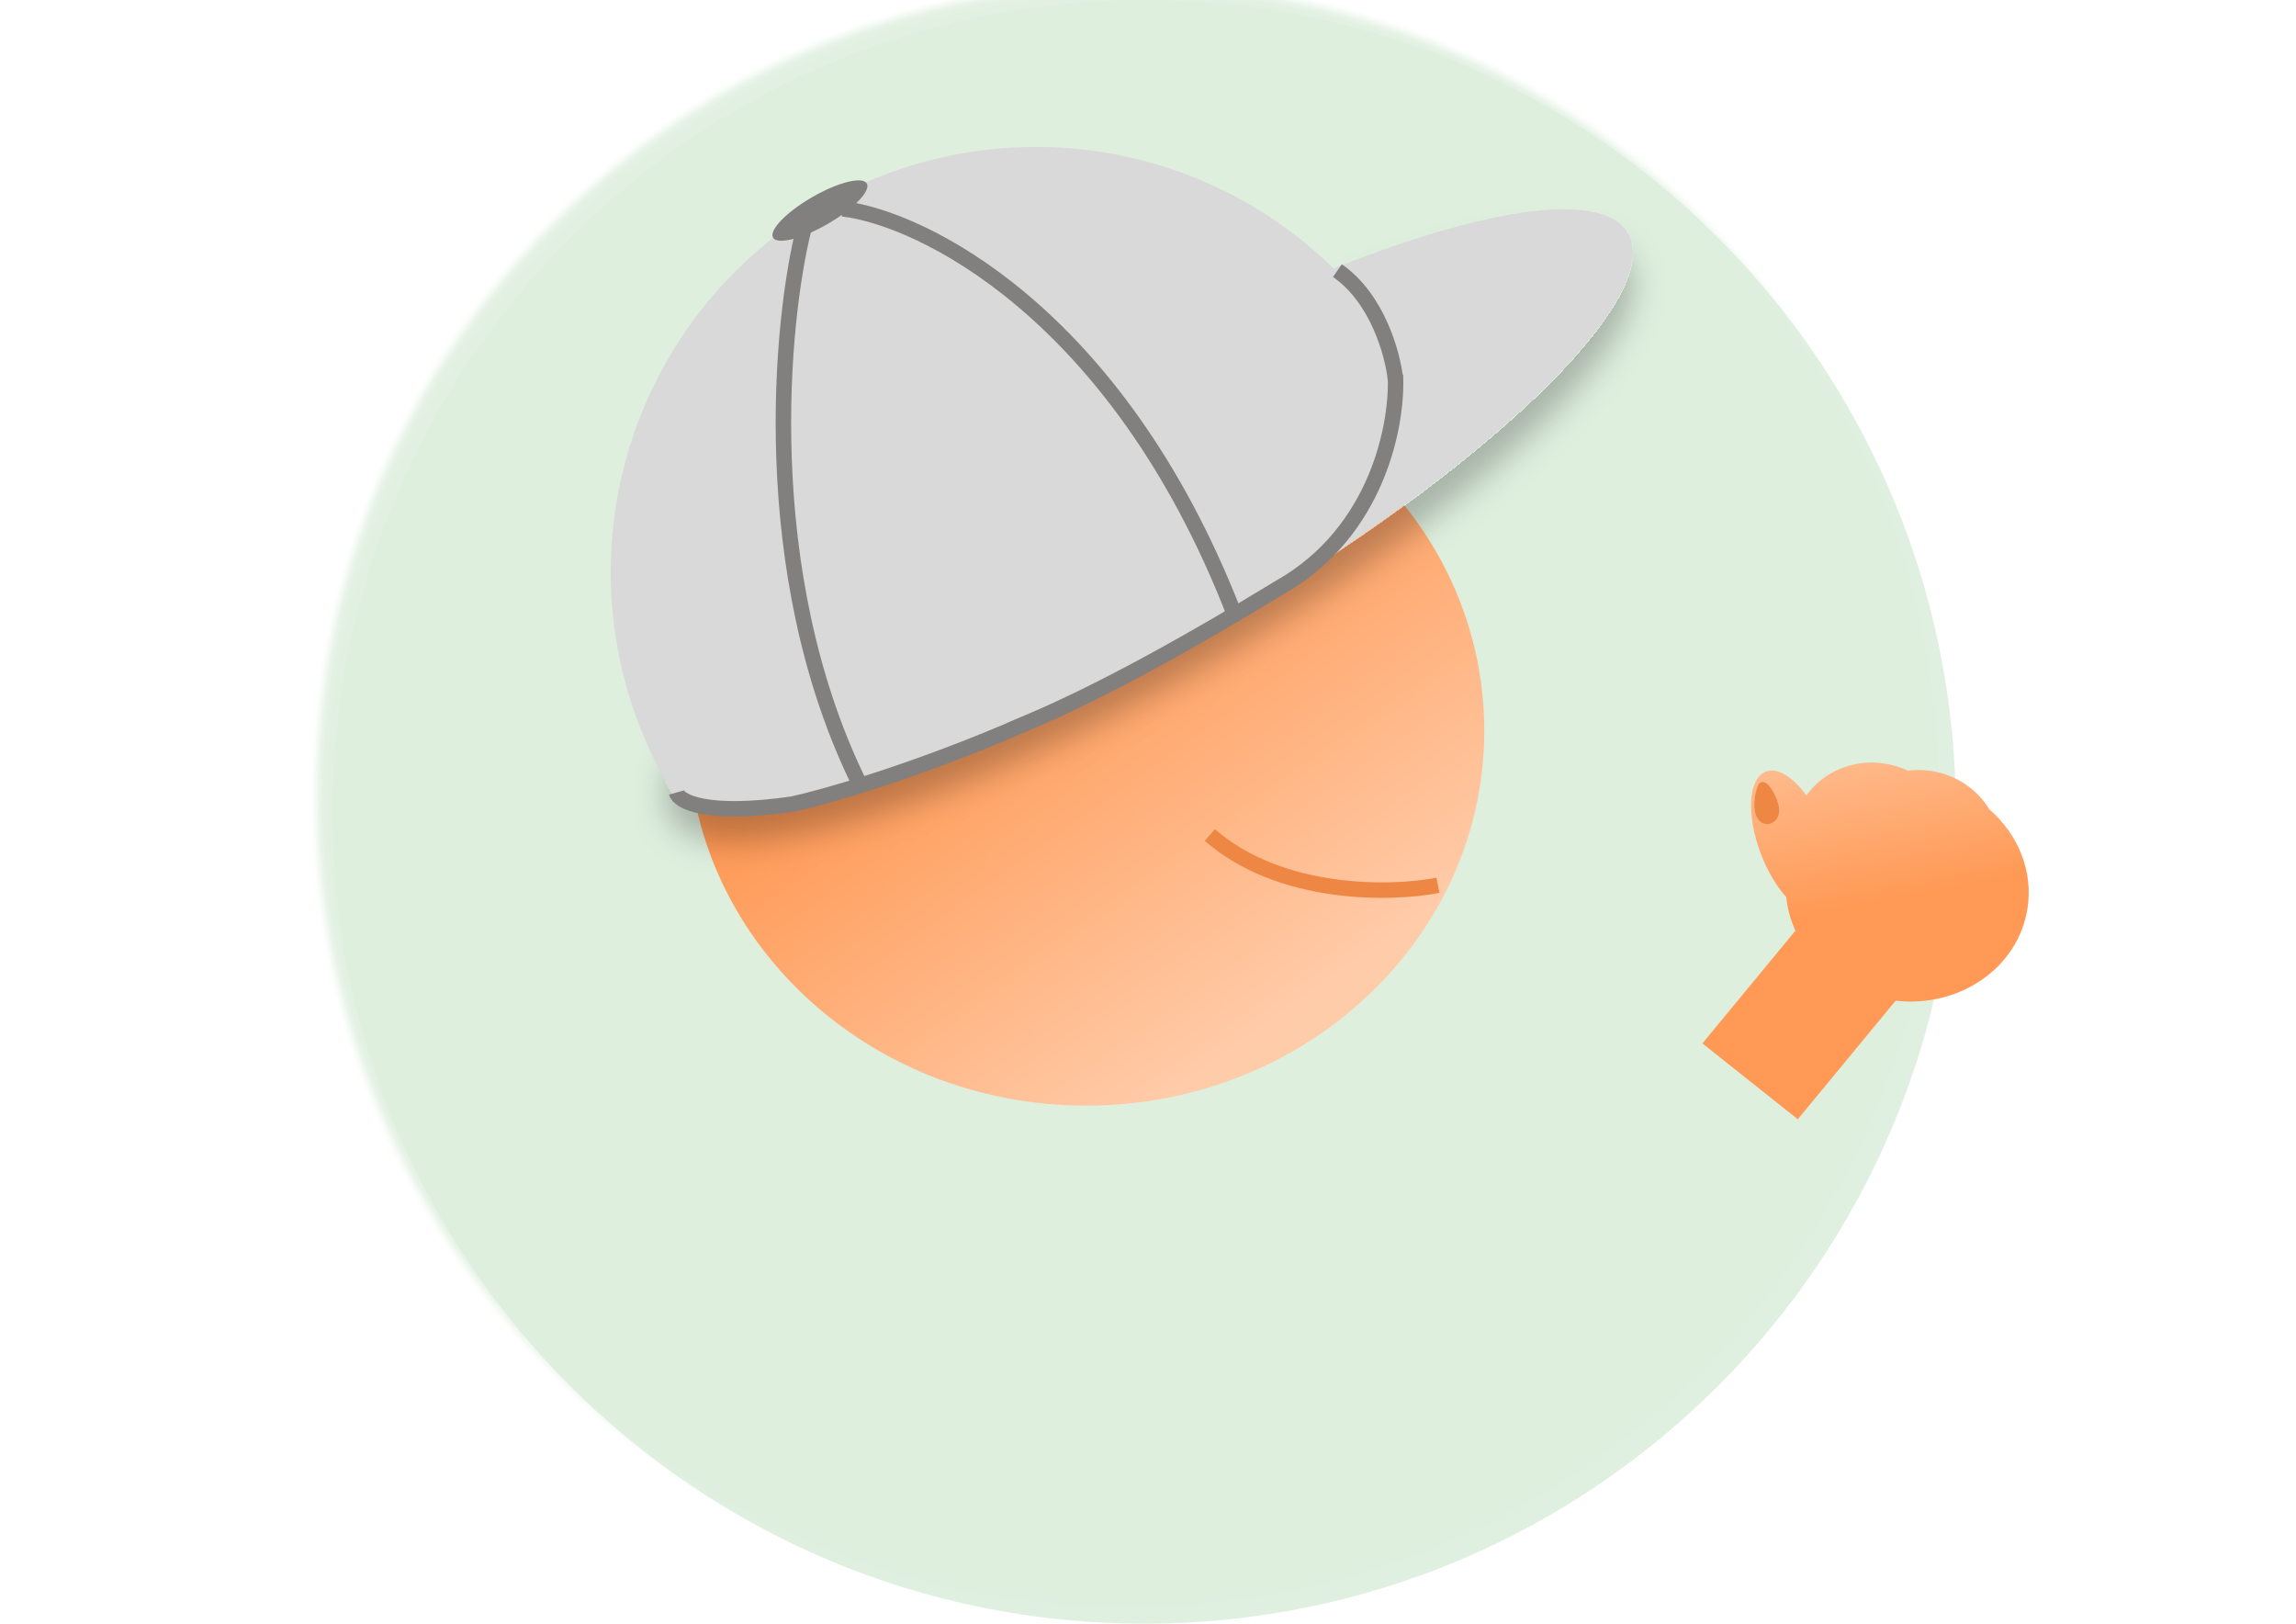
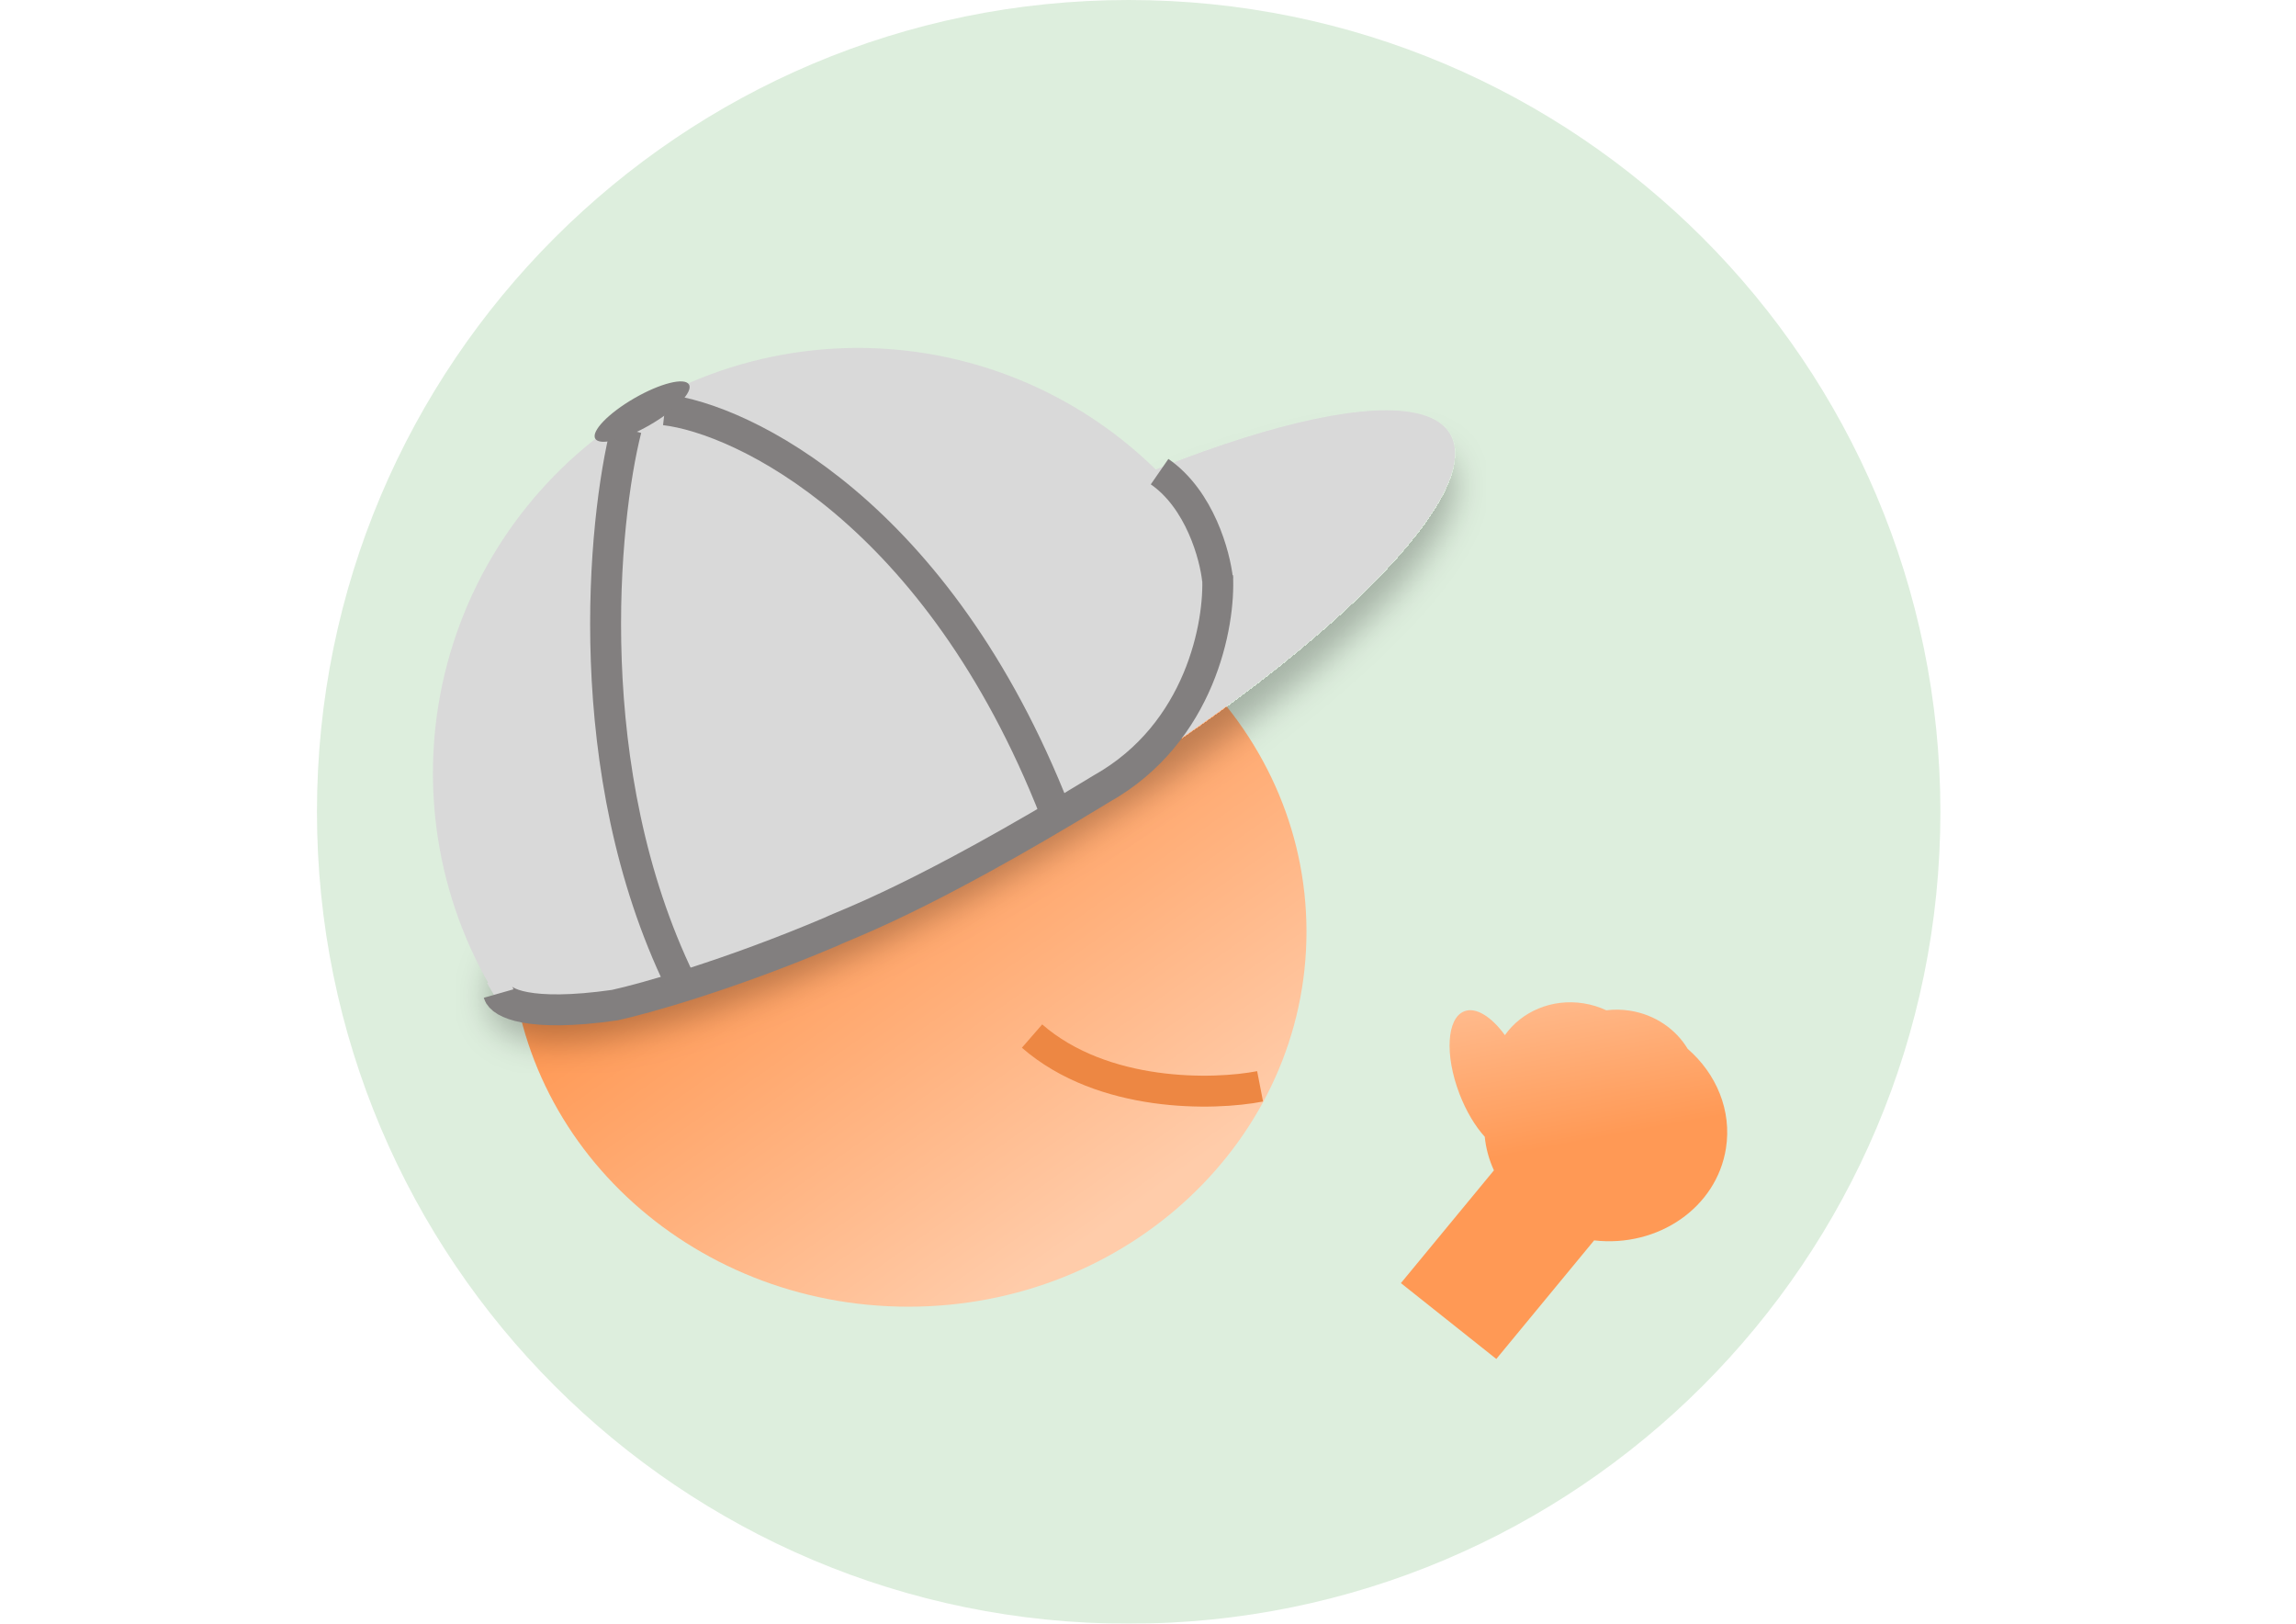
<svg xmlns="http://www.w3.org/2000/svg" width="297" height="210" viewBox="0 0 297 210" fill="none">
-   <circle id="background-circle" cx="148" cy="105" r="105" fill="#DEDE" filter="url(#shadow)" stroke-width="0" />
-   <filter id="shadow">
-     <feDropShadow dx="-2" dy="-2" stdDeviation="0.5" flood-color="#DEDE" flood-opacity="1" />
-   </filter>
-   <ellipse cx="140.5" cy="94.5" rx="51.5" ry="48.5" fill="url(#paint0_linear_9_2)" />
-   <path d="M186 114.5C180 115.667 165.7 116 156.5 108" stroke="#ED8743" stroke-width="2" />
-   <g filter="url(#filter0_d_9_2)">
-     <ellipse cx="148.671" cy="65.905" rx="71.5" ry="17.5" transform="rotate(-30 148.671 65.9054)" fill="#D9D9D9" />
+   <mask id="mask0_9_2" style="mask-type:alpha" maskUnits="userSpaceOnUse" x="41" y="0" width="210" height="210">
+     <circle cx="146" cy="105" r="105" fill="#DDEEDD" />
+   </mask>
+   <g mask="url(#mask0_9_2)">
+     <rect width="297" height="210" fill="#DDEEDD" />
+     <ellipse cx="117.5" cy="120.5" rx="51.5" ry="48.5" fill="url(#paint0_linear_9_2)" />
+     <path d="M163 140.5C157 141.667 142.7 142 133.5 134" stroke="#ED8743" stroke-width="4" />
+     <g filter="url(#filter0_d_9_2)">
+       <ellipse cx="125.671" cy="91.905" rx="71.5" ry="17.5" transform="rotate(-30 125.671 91.9054)" fill="#D9D9D9" />
+     </g>
+     <path d="M158.631 72.5C151.338 59.867 139.325 50.65 125.235 46.874C111.145 43.099 96.133 45.075 83.5 52.369C70.867 59.662 61.65 71.675 57.874 85.765C54.099 99.855 56.075 114.867 63.369 127.5L111 100L158.631 72.5Z" fill="#D9D9D9" />
+     <path d="M63.5 128L157.5 73.5" stroke="#D9D9D9" stroke-width="2" />
+     <path d="M157.5 74.5C157.833 80.667 155.3 94.8 142.5 102C118.9 116.4 109.5 119.5 107.5 120.5C94.3 126.1 83.333 129.167 79.5 130C68.3 131.6 64.833 129.667 64.5 128.5" stroke="#827F7F" stroke-width="4" />
+     <path d="M157.5 75C157.167 71.833 155.2 64.6 150 61" stroke="#827F7F" stroke-width="4" />
+     <path d="M86 53C96 54.167 121.3 66.2 136.5 105" stroke="#827F7F" stroke-width="4" />
+     <path d="M81 55.5C78 67.333 74.8 99.8 88 127" stroke="#827F7F" stroke-width="4" />
+     <ellipse cx="83.062" cy="53.232" rx="7" ry="2" transform="rotate(-30 83.0622 53.2321)" fill="#827F7F" />
+     <path fill-rule="evenodd" clip-rule="evenodd" d="M192.06 147.023C190.83 145.668 189.661 143.741 188.792 141.478C186.862 136.45 187.143 131.665 189.419 130.792C190.925 130.214 192.926 131.491 194.667 133.878C196.814 130.838 200.725 129.113 204.841 129.765C205.888 129.931 206.875 130.239 207.783 130.665C208.779 130.541 209.813 130.553 210.861 130.719C214.118 131.234 216.793 133.126 218.314 135.655C222.021 138.872 224.037 143.625 223.26 148.529C222.05 156.171 214.504 161.369 206.208 160.425L193.555 175.76L181.214 165.95L193.246 151.367C192.618 149.997 192.211 148.534 192.06 147.023Z" fill="url(#paint1_linear_9_2)" />
  </g>
-   <path d="M181.631 46.5C174.338 33.867 162.325 24.649 148.235 20.874C134.145 17.099 119.133 19.075 106.5 26.369C93.867 33.662 84.65 45.675 80.874 59.765C77.099 73.855 79.075 88.867 86.369 101.5L134 74L181.631 46.5Z" fill="#D9D9D9" />
-   <path d="M86.5 102L180.5 47.5" stroke="#D9D9D9" stroke-width="2" />
-   <path d="M180.5 48.5C180.833 54.667 178.3 68.8 165.5 76C141.9 90.4 132.5 93.5 130.5 94.5C117.3 100.1 106.333 103.167 102.5 104C91.3 105.6 87.833 103.667 87.5 102.5" stroke="#827F7F" stroke-width="2" />
-   <path d="M180.5 49C180.167 45.833 178.2 38.6 173 35" stroke="#827F7F" stroke-width="2" />
-   <path d="M109 27C119 28.167 144.3 40.2 159.5 79" stroke="#827F7F" stroke-width="2" />
-   <path d="M104 29.5C101 41.333 97.8 73.8 111 101" stroke="#827F7F" stroke-width="2" />
-   <ellipse cx="106.062" cy="27.232" rx="7" ry="2" transform="rotate(-30 106.062 27.232)" fill="#827F7F" />
-   <path fill-rule="evenodd" clip-rule="evenodd" d="M231.06 116.023C229.83 114.668 228.661 112.741 227.792 110.478C225.862 105.45 226.143 100.665 228.419 99.792C229.925 99.214 231.926 100.491 233.667 102.878C235.814 99.838 239.725 98.113 243.841 98.765C244.888 98.931 245.875 99.239 246.783 99.665C247.779 99.541 248.813 99.553 249.861 99.719C253.118 100.234 255.793 102.126 257.314 104.655C261.021 107.872 263.037 112.625 262.26 117.529C261.05 125.171 253.504 130.369 245.208 129.425L232.555 144.76L220.214 134.95L232.246 120.367C231.618 118.997 231.211 117.534 231.06 116.023Z" fill="url(#paint1_linear_9_2)" />
-   <path d="M229.462 105.932C230.39 105.032 229.635 103.269 228.866 102.067C228.548 101.569 227.943 101.093 227.677 101.621C227.556 101.861 227.454 102.193 227.368 102.563C227.037 103.992 227.053 106.148 228.508 106.33C228.801 106.367 229.122 106.261 229.462 105.932Z" fill="#ED8743" stroke="#ED8743" stroke-width="0.5" />
  <defs>
-     <filter id="filter0_d_9_2" x="82.127" y="27.066" width="133.088" height="85.68" filterUnits="userSpaceOnUse" color-interpolation-filters="sRGB">
+     <filter id="filter0_d_9_2" x="59.127" y="53.066" width="133.088" height="85.68" filterUnits="userSpaceOnUse" color-interpolation-filters="sRGB">
      <feFlood flood-opacity="0" result="BackgroundImageFix" />
      <feColorMatrix in="SourceAlpha" type="matrix" values="0 0 0 0 0 0 0 0 0 0 0 0 0 0 0 0 0 0 127 0" result="hardAlpha" />
      <feOffset dy="4" />
      <feGaussianBlur stdDeviation="2" />
      <feComposite in2="hardAlpha" operator="out" />
      <feColorMatrix type="matrix" values="0 0 0 0 0 0 0 0 0 0 0 0 0 0 0 0 0 0 0.25 0" />
      <feBlend mode="normal" in2="BackgroundImageFix" result="effect1_dropShadow_9_2" />
      <feBlend mode="normal" in="SourceGraphic" in2="effect1_dropShadow_9_2" result="shape" />
    </filter>
-     <linearGradient id="paint0_linear_9_2" x1="179.343" y1="123.271" x2="143.42" y2="72.697" gradientUnits="userSpaceOnUse">
+     <linearGradient id="paint0_linear_9_2" x1="156.343" y1="149.271" x2="120.42" y2="98.697" gradientUnits="userSpaceOnUse">
      <stop stop-color="#FFCCAA" />
      <stop offset="1" stop-color="#FF9955" />
    </linearGradient>
-     <linearGradient id="paint1_linear_9_2" x1="232.427" y1="88.359" x2="237.864" y2="117.72" gradientUnits="userSpaceOnUse">
+     <linearGradient id="paint1_linear_9_2" x1="193.427" y1="119.359" x2="198.864" y2="148.72" gradientUnits="userSpaceOnUse">
      <stop stop-color="#FFCCAA" />
      <stop offset="1" stop-color="#FF9955" />
    </linearGradient>
  </defs>
</svg>
